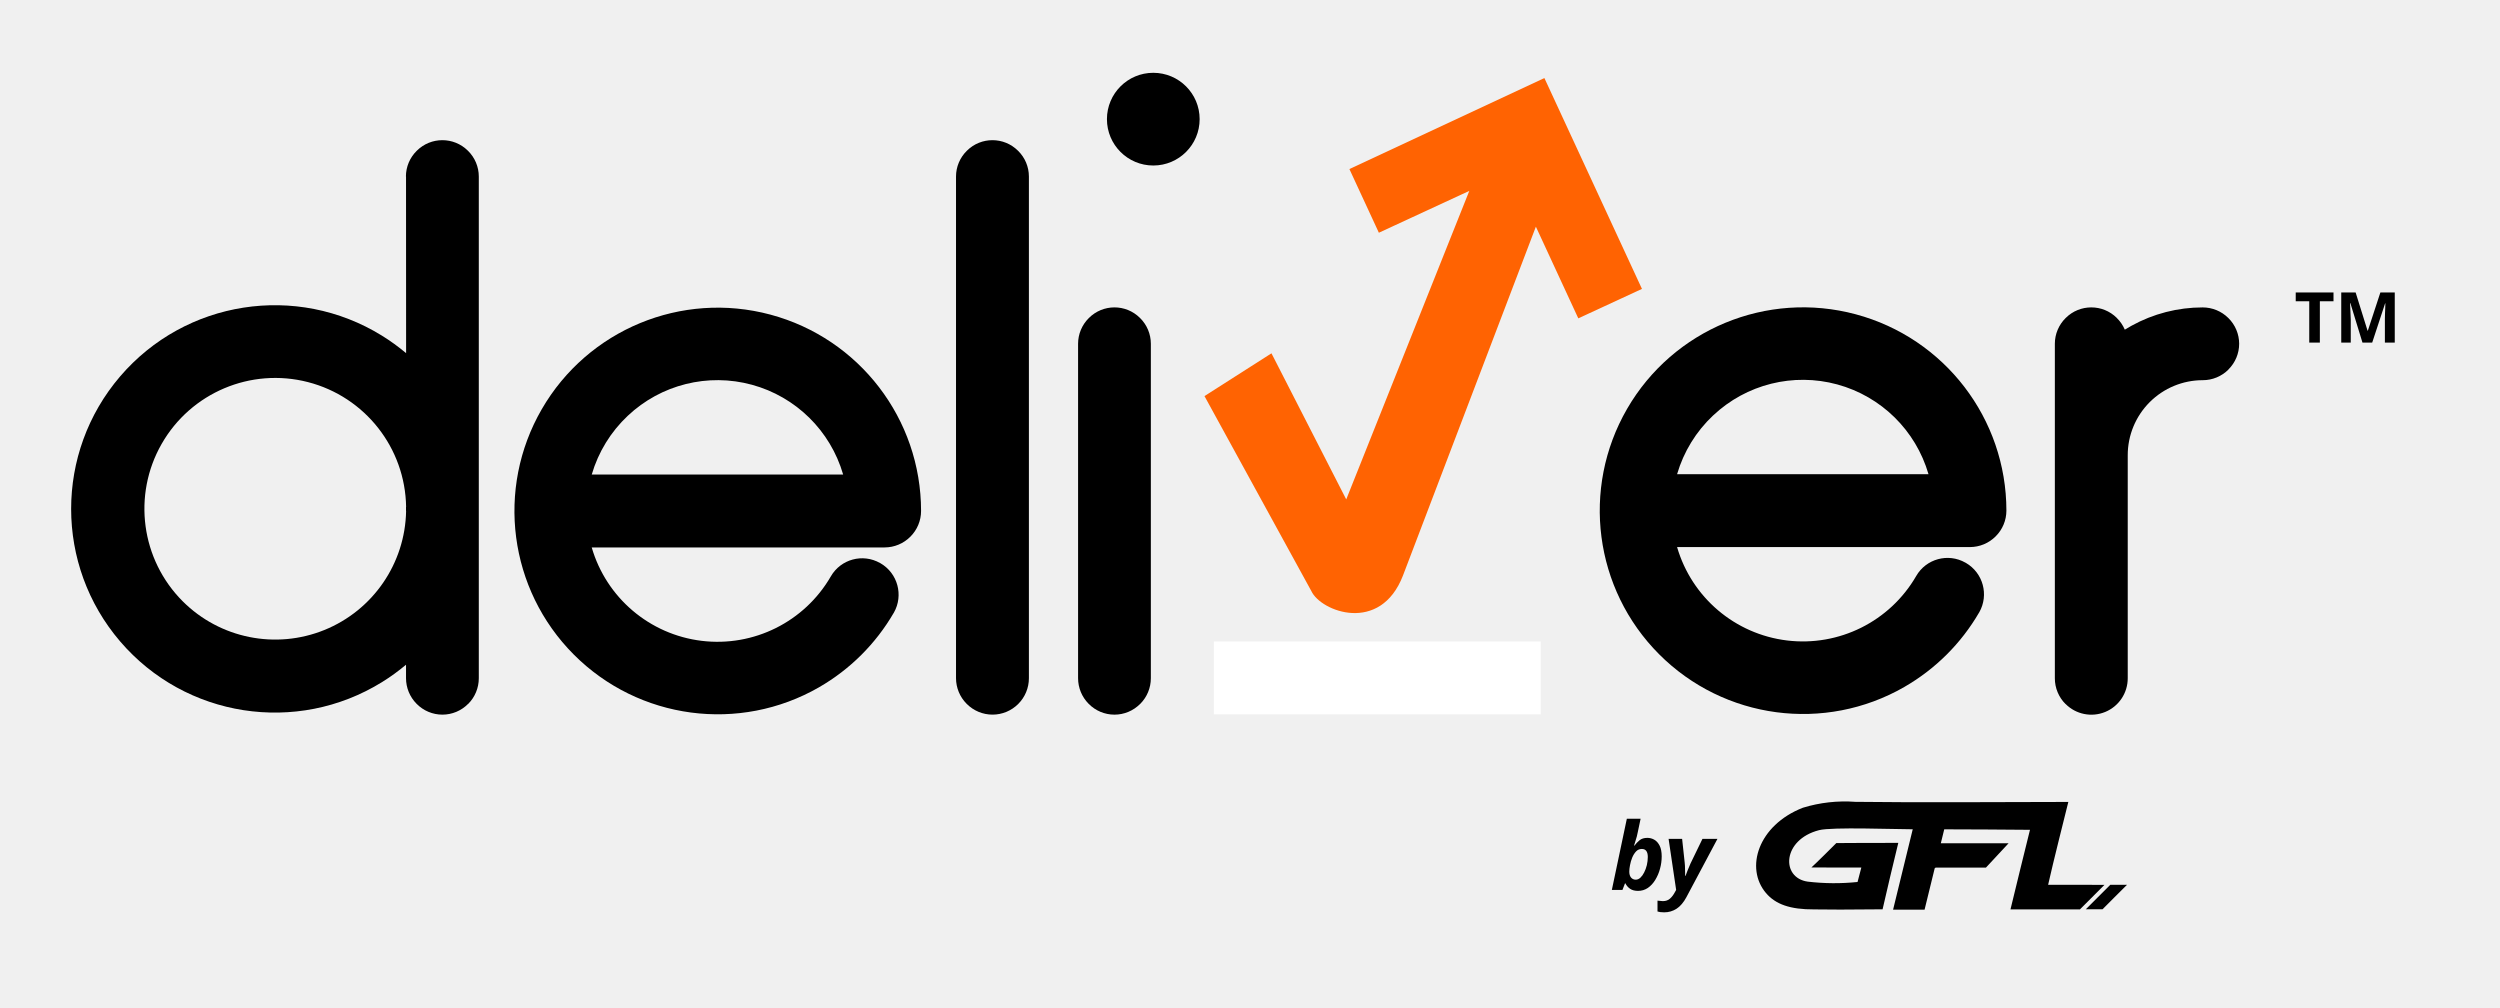
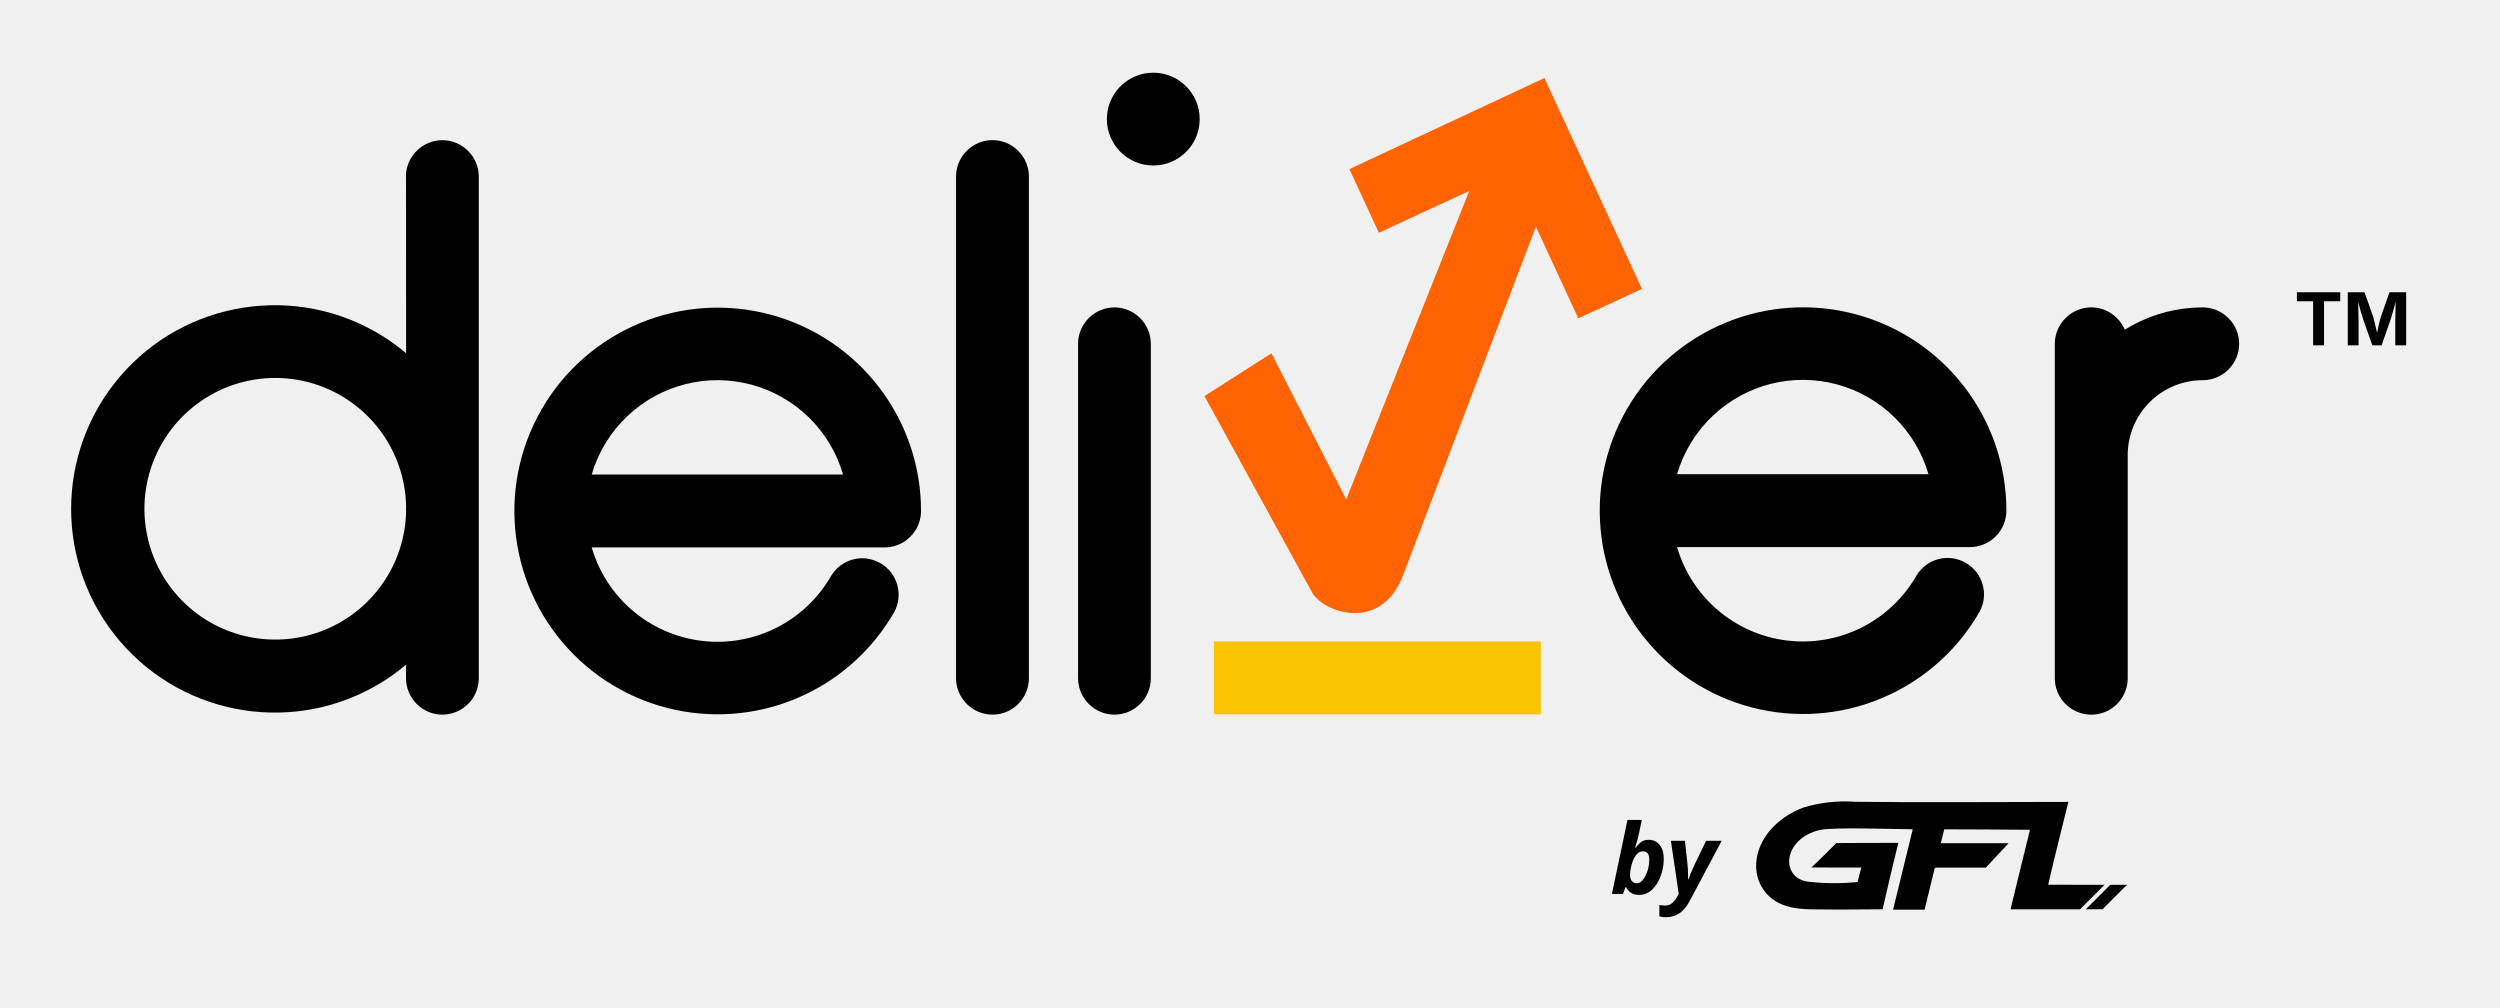
- <svg xmlns="http://www.w3.org/2000/svg" width="320.478" height="129.091" viewBox="0 0 320.478 129.091">
-   <g transform="translate(9.171 10.009)">
-     <g transform="translate(145.231)">
-       <path d="M1620.757,102.24l12.506,27.025-8.161,3.776-5.438-11.752L1602.631,166c-2.9,7.536-10.529,4.638-11.75,2l-13.7-24.994,8.588-5.483,9.584,18.728L1611.13,116.7l-11.593,5.365-3.777-8.16,25-11.668Z" transform="translate(-1577.18 -102.24)" fill="#ff6302" fill-rule="evenodd" />
-       <rect width="41.904" height="9.342" transform="translate(1.205 72.221)" fill="#fff" />
+ <svg xmlns="http://www.w3.org/2000/svg" id="Layer_x0020_1" width="308.345" height="124.204" viewBox="0 0 308.345 124.204">
+   <g id="_2251614336640" transform="translate(8.824 9.63)">
+     <g id="Group_24737" data-name="Group 24737" transform="translate(139.733)">
+       <path id="Path_20017" data-name="Path 20017" d="M1619.107,102.24l12.033,26-7.852,3.633-5.232-11.307-16.389,43.02c-2.792,7.251-10.13,4.463-11.306,1.924l-13.182-24.048,8.262-5.276,9.221,18.019,15.181-38.052-11.154,5.162-3.634-7.851,24.05-11.227Z" transform="translate(-1577.18 -102.24)" fill="#ff6302" fill-rule="evenodd" />
+       <rect id="Rectangle_4871" data-name="Rectangle 4871" width="40.318" height="8.989" transform="translate(1.16 69.487)" fill="#fbc403" />
    </g>
-     <g transform="translate(0 7.959)">
-       <path d="M144.511,255.809a4.628,4.628,0,0,1-6.59-.008l-.014-.014a4.656,4.656,0,0,1-1.35-3.276v-1.728a26.286,26.286,0,0,1-3.079,2.231,26.111,26.111,0,1,1-.01-44.416,26.45,26.45,0,0,1,3.1,2.245l-.01-22.647h-.014a4.621,4.621,0,0,1,1.384-3.289l.014-.014a4.642,4.642,0,0,1,6.549,0l.014.014a4.625,4.625,0,0,1,1.382,3.293v64.315a4.653,4.653,0,0,1-1.368,3.3l-.007-.007ZM107.938,242.66a16.781,16.781,0,0,0,28.63-11.6h-.013v-.5h.013a16.774,16.774,0,1,0-28.63,12.1Z" transform="translate(-93.68 -183.54)" fill-rule="evenodd" />
-       <path d="M1259.834,255.812a4.652,4.652,0,0,1-6.593,0l-.014-.014a4.656,4.656,0,0,1-1.368-3.29V188.2a4.626,4.626,0,0,1,1.382-3.293l.014-.014a4.642,4.642,0,0,1,6.549,0l.014.014a4.62,4.62,0,0,1,1.384,3.289v64.315A4.651,4.651,0,0,1,1259.834,255.812Z" transform="translate(-1138.477 -183.54)" fill-rule="evenodd" />
-       <path d="M1397.613,266.68a4.628,4.628,0,0,1-6.59-.008l-.014-.014a4.656,4.656,0,0,1-1.35-3.276V220.505a4.641,4.641,0,0,1,1.366-3.278l.014-.014a4.632,4.632,0,0,1,6.553-.016l.014.014a4.625,4.625,0,0,1,1.382,3.293v42.877a4.653,4.653,0,0,1-1.368,3.3Zm1.694-69.021a5.942,5.942,0,1,0-.013,0h.014Z" transform="translate(-1260.63 -194.41)" fill-rule="evenodd" />
-       <path d="M711.9,451.222a26.063,26.063,0,1,1,13.071-22.595,4.651,4.651,0,0,1-1.368,3.29l-.014.014a4.653,4.653,0,0,1-3.291,1.368H682.75a16.789,16.789,0,0,0,30.649,3.72l.006-.011a4.633,4.633,0,0,1,6.3-1.714l.066.033a4.663,4.663,0,0,1,1.719,6.323l-.027.041a26.171,26.171,0,0,1-9.572,9.534Zm-24.525-34.8a16.8,16.8,0,0,0-4.619,7.528h32.225a16.768,16.768,0,0,0-27.606-7.528Z" transform="translate(-616.069 -381.091)" fill-rule="evenodd" />
+     <g id="Group_24738" data-name="Group 24738" transform="translate(0 7.658)">
+       <path id="Path_20018" data-name="Path 20018" d="M142.586,253.073a4.453,4.453,0,0,1-6.341-.008l-.013-.013a4.48,4.48,0,0,1-1.3-3.152v-1.662a25.29,25.29,0,0,1-2.962,2.147,25.123,25.123,0,1,1-.009-42.735,25.449,25.449,0,0,1,2.981,2.16l-.009-21.789h-.013a4.446,4.446,0,0,1,1.332-3.165l.013-.013a4.466,4.466,0,0,1,6.3,0l.013.013a4.45,4.45,0,0,1,1.33,3.169V249.9a4.477,4.477,0,0,1-1.316,3.179l-.007-.007ZM107.4,240.422a16.145,16.145,0,0,0,27.546-11.163h-.012v-.482h.012A16.139,16.139,0,1,0,107.4,240.422Z" transform="translate(-93.68 -183.54)" fill-rule="evenodd" />
+       <path id="Path_20019" data-name="Path 20019" d="M1259.532,253.076a4.475,4.475,0,0,1-6.343,0l-.013-.013a4.48,4.48,0,0,1-1.316-3.166v-61.88a4.451,4.451,0,0,1,1.33-3.169l.013-.013a4.466,4.466,0,0,1,6.3,0l.013.013a4.446,4.446,0,0,1,1.332,3.165V249.9A4.475,4.475,0,0,1,1259.532,253.076Z" transform="translate(-1142.769 -183.54)" fill-rule="evenodd" />
+       <path id="Path_20020" data-name="Path 20020" d="M1397.221,263.988a4.453,4.453,0,0,1-6.341-.008l-.013-.013a4.48,4.48,0,0,1-1.3-3.152V219.562a4.465,4.465,0,0,1,1.314-3.154l.013-.013a4.457,4.457,0,0,1,6.305-.015l.013.013a4.45,4.45,0,0,1,1.33,3.169v41.254a4.477,4.477,0,0,1-1.316,3.179Zm1.63-66.408a5.724,5.724,0,1,0-.012,0h.013Z" transform="translate(-1265.425 -194.455)" fill-rule="evenodd" />
+       <path id="Path_20021" data-name="Path 20021" d="M710.414,449.378a25.077,25.077,0,1,1,12.576-21.739,4.475,4.475,0,0,1-1.316,3.166l-.013.013a4.477,4.477,0,0,1-3.167,1.316H682.371a16.153,16.153,0,0,0,29.489,3.579l.006-.01a4.458,4.458,0,0,1,6.066-1.649l.063.032a4.486,4.486,0,0,1,1.654,6.084l-.026.04a25.18,25.18,0,0,1-9.21,9.173Zm-23.6-33.479a16.16,16.16,0,0,0-4.444,7.243h31.005a16.133,16.133,0,0,0-26.561-7.243Z" transform="translate(-618.216 -381.903)" fill-rule="evenodd" />
    </g>
-     <g transform="translate(195.825 24.906)">
-       <path d="M2133.116,450.812a26.064,26.064,0,1,1,13.071-22.6,4.653,4.653,0,0,1-1.368,3.29l-.014.014a4.652,4.652,0,0,1-3.29,1.368h-37.545a16.789,16.789,0,0,0,30.648,3.72l.006-.011a4.635,4.635,0,0,1,6.306-1.714l.064.033a4.663,4.663,0,0,1,1.719,6.323l-.027.041a26.173,26.173,0,0,1-9.573,9.534Zm-24.525-34.8a16.8,16.8,0,0,0-4.619,7.528H2136.2a16.768,16.768,0,0,0-27.606-7.528Z" transform="translate(-2093.98 -397.669)" fill-rule="evenodd" />
-       <path d="M2698.61,403.888a4.678,4.678,0,0,1,1.013,1.486c.281-.174.567-.343.856-.5a18.837,18.837,0,0,1,9.13-2.352,4.656,4.656,0,0,1,3.276,1.35l.014.014a4.628,4.628,0,0,1,.008,6.59l.007.007a4.653,4.653,0,0,1-3.3,1.368,9.612,9.612,0,0,0-9.616,9.631v28.575a4.663,4.663,0,0,1-7.969,3.3l-.007.007a4.654,4.654,0,0,1-1.367-3.3V407.178a4.625,4.625,0,0,1,1.382-3.293l.014-.014a4.642,4.642,0,0,1,6.549,0l.013.014Z" transform="translate(-2632.237 -398.029)" fill-rule="evenodd" />
-       <text transform="translate(89.108 9)" font-size="9" font-family="SegoeUI-Bold, Segoe UI" font-weight="700">
+     <g id="Group_24739" data-name="Group 24739" transform="translate(188.411 23.963)">
+       <path id="Path_20022" data-name="Path 20022" d="M2131.634,448.969a25.078,25.078,0,1,1,12.576-21.74,4.478,4.478,0,0,1-1.316,3.166l-.013.013a4.476,4.476,0,0,1-3.166,1.316h-36.123a16.153,16.153,0,0,0,29.488,3.579l.006-.01a4.459,4.459,0,0,1,6.067-1.649l.062.032a4.486,4.486,0,0,1,1.654,6.084l-.026.04a25.181,25.181,0,0,1-9.21,9.173Zm-23.6-33.479a16.163,16.163,0,0,0-4.444,7.243H2134.6a16.134,16.134,0,0,0-26.561-7.243Z" transform="translate(-2093.98 -397.837)" fill-rule="evenodd" />
+       <path id="Path_20023" data-name="Path 20023" d="M2698.309,403.836a4.5,4.5,0,0,1,.975,1.43c.27-.168.545-.33.824-.483a18.124,18.124,0,0,1,8.784-2.263,4.48,4.48,0,0,1,3.152,1.3l.013.013a4.453,4.453,0,0,1,.008,6.341l.007.007a4.477,4.477,0,0,1-3.179,1.316,9.248,9.248,0,0,0-9.252,9.267v27.494a4.487,4.487,0,0,1-7.667,3.172l-.007.007a4.477,4.477,0,0,1-1.316-3.179V407a4.45,4.45,0,0,1,1.33-3.169l.013-.013a4.466,4.466,0,0,1,6.3,0l.013.013Z" transform="translate(-2634.449 -398.199)" fill-rule="evenodd" />
+       <text id="TM" transform="translate(85.734 9)" font-size="9" font-family="Inter" font-weight="700">
        <tspan x="0" y="0">TM</tspan>
      </text>
    </g>
-     <g transform="translate(197.235 91.07)">
-       <text transform="translate(0 13)" font-size="12" font-family="SegoeUI-SemiboldItalic, Segoe UI" font-weight="600" font-style="italic">
+     <g id="Group_24740" data-name="Group 24740" transform="translate(189.768 87.622)">
+       <text id="by" transform="translate(0 13)" font-size="12" font-family="SegoeUI-SemiboldItalic, Segoe UI" font-weight="600" font-style="italic">
        <tspan x="0" y="0">by</tspan>
      </text>
-       <path d="M2731.19,1161.675h2.146c.493-.515,2.349-2.342,3.142-3.142h-2.143l-3.146,3.145Z" transform="translate(-2670.218 -1146.191)" fill-rule="evenodd" />
-       <path d="M2315.732,1063.545c.479-2.09,1.393-6.014,2.011-8.505-.573,0-7.923,0-7.946.024-.216.23-2.638,2.628-3.192,3.128,1.5.006,5.865,0,6.4.01-.144.5-.329,1.246-.484,1.849a28.969,28.969,0,0,1-6.38-.043c-3.475-.484-3.288-5.381,1.447-6.6,1.643-.424,9.8-.113,12.006-.112l-2.519,10.306h4.037l1.3-5.309a.283.283,0,0,1,.115-.082h6.449c.657-.706,2.447-2.634,2.907-3.125h-8.687l.436-1.784c3.531.008,7.371.026,10.993.062-.472,1.847-2,8.153-2.5,10.2l8.906,0,3.145-3.146c-2.562,0-5.515,0-7.226-.006.62-2.788,2.2-9.037,2.591-10.622-9.256,0-18.069.1-27.292-.012a18.355,18.355,0,0,0-6.743.757c-5.751,2.252-7.435,7.736-4.726,10.932,1.228,1.448,3.112,2.117,6.177,2.1,2.993.042,2.992.027,8.775-.012Z" transform="translate(-2280.805 -1048.068)" fill-rule="evenodd" />
+       <path id="Path_20024" data-name="Path 20024" d="M2731.19,1161.556h2.065c.475-.5,2.26-2.253,3.023-3.024h-2.062l-3.026,3.026Z" transform="translate(-2672.526 -1146.658)" fill-rule="evenodd" />
+       <path id="Path_20025" data-name="Path 20025" d="M2315.118,1063.023c.461-2.011,1.34-5.786,1.935-8.183-.551,0-7.623,0-7.645.024-.208.221-2.538,2.528-3.072,3.009,1.447.006,5.643,0,6.157.009-.138.479-.316,1.2-.465,1.779a27.873,27.873,0,0,1-6.138-.041c-3.344-.465-3.164-5.178,1.392-6.353,1.581-.408,9.431-.108,11.552-.107l-2.424,9.916h3.885l1.248-5.108a.273.273,0,0,1,.111-.079h6.2c.632-.679,2.355-2.535,2.8-3.007H2322.3l.419-1.716c3.4.008,7.092.025,10.577.059-.454,1.777-1.921,7.844-2.4,9.81l8.569,0,3.026-3.026c-2.465,0-5.307,0-6.952-.006.6-2.682,2.12-8.695,2.492-10.22-8.905,0-17.385.091-26.259-.011a17.661,17.661,0,0,0-6.488.728c-5.534,2.167-7.154,7.443-4.547,10.518,1.181,1.393,2.994,2.037,5.943,2.022,2.88.041,2.879.026,8.443-.011Z" transform="translate(-2281.513 -1048.132)" fill-rule="evenodd" />
    </g>
  </g>
-   <rect width="320.478" height="129.091" fill="none" />
+   <rect id="Rectangle_4872" data-name="Rectangle 4872" width="308.345" height="124.204" fill="none" />
</svg>
